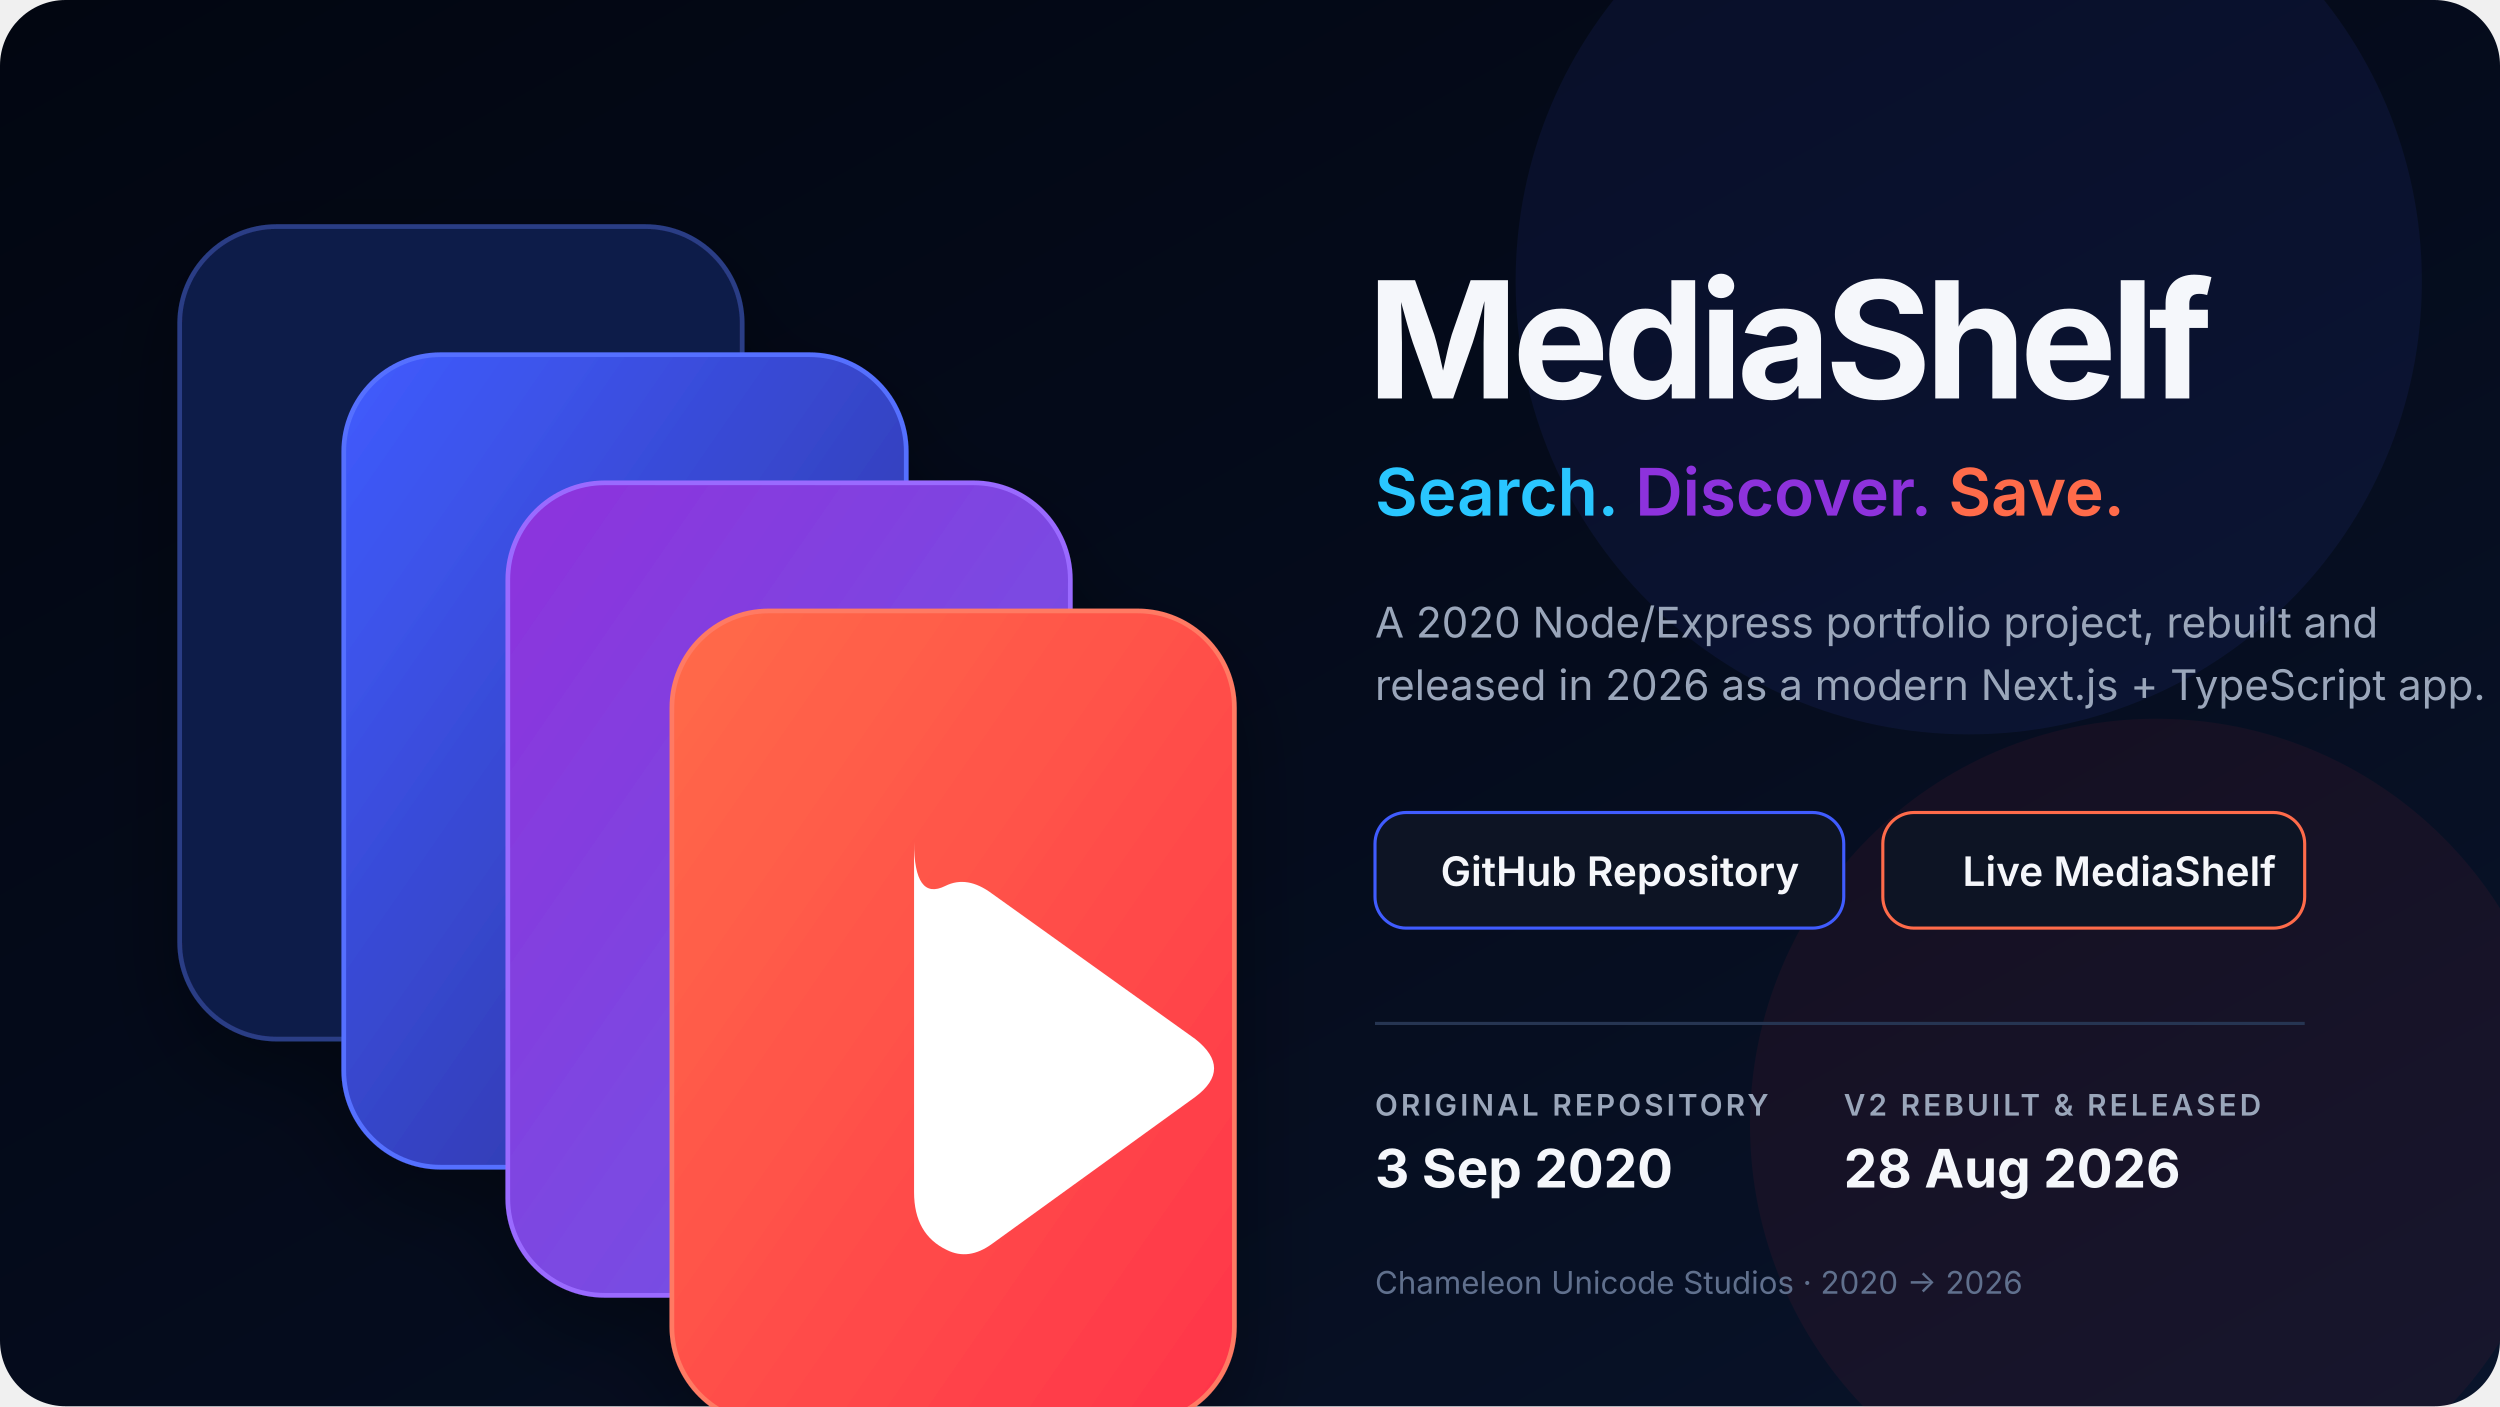
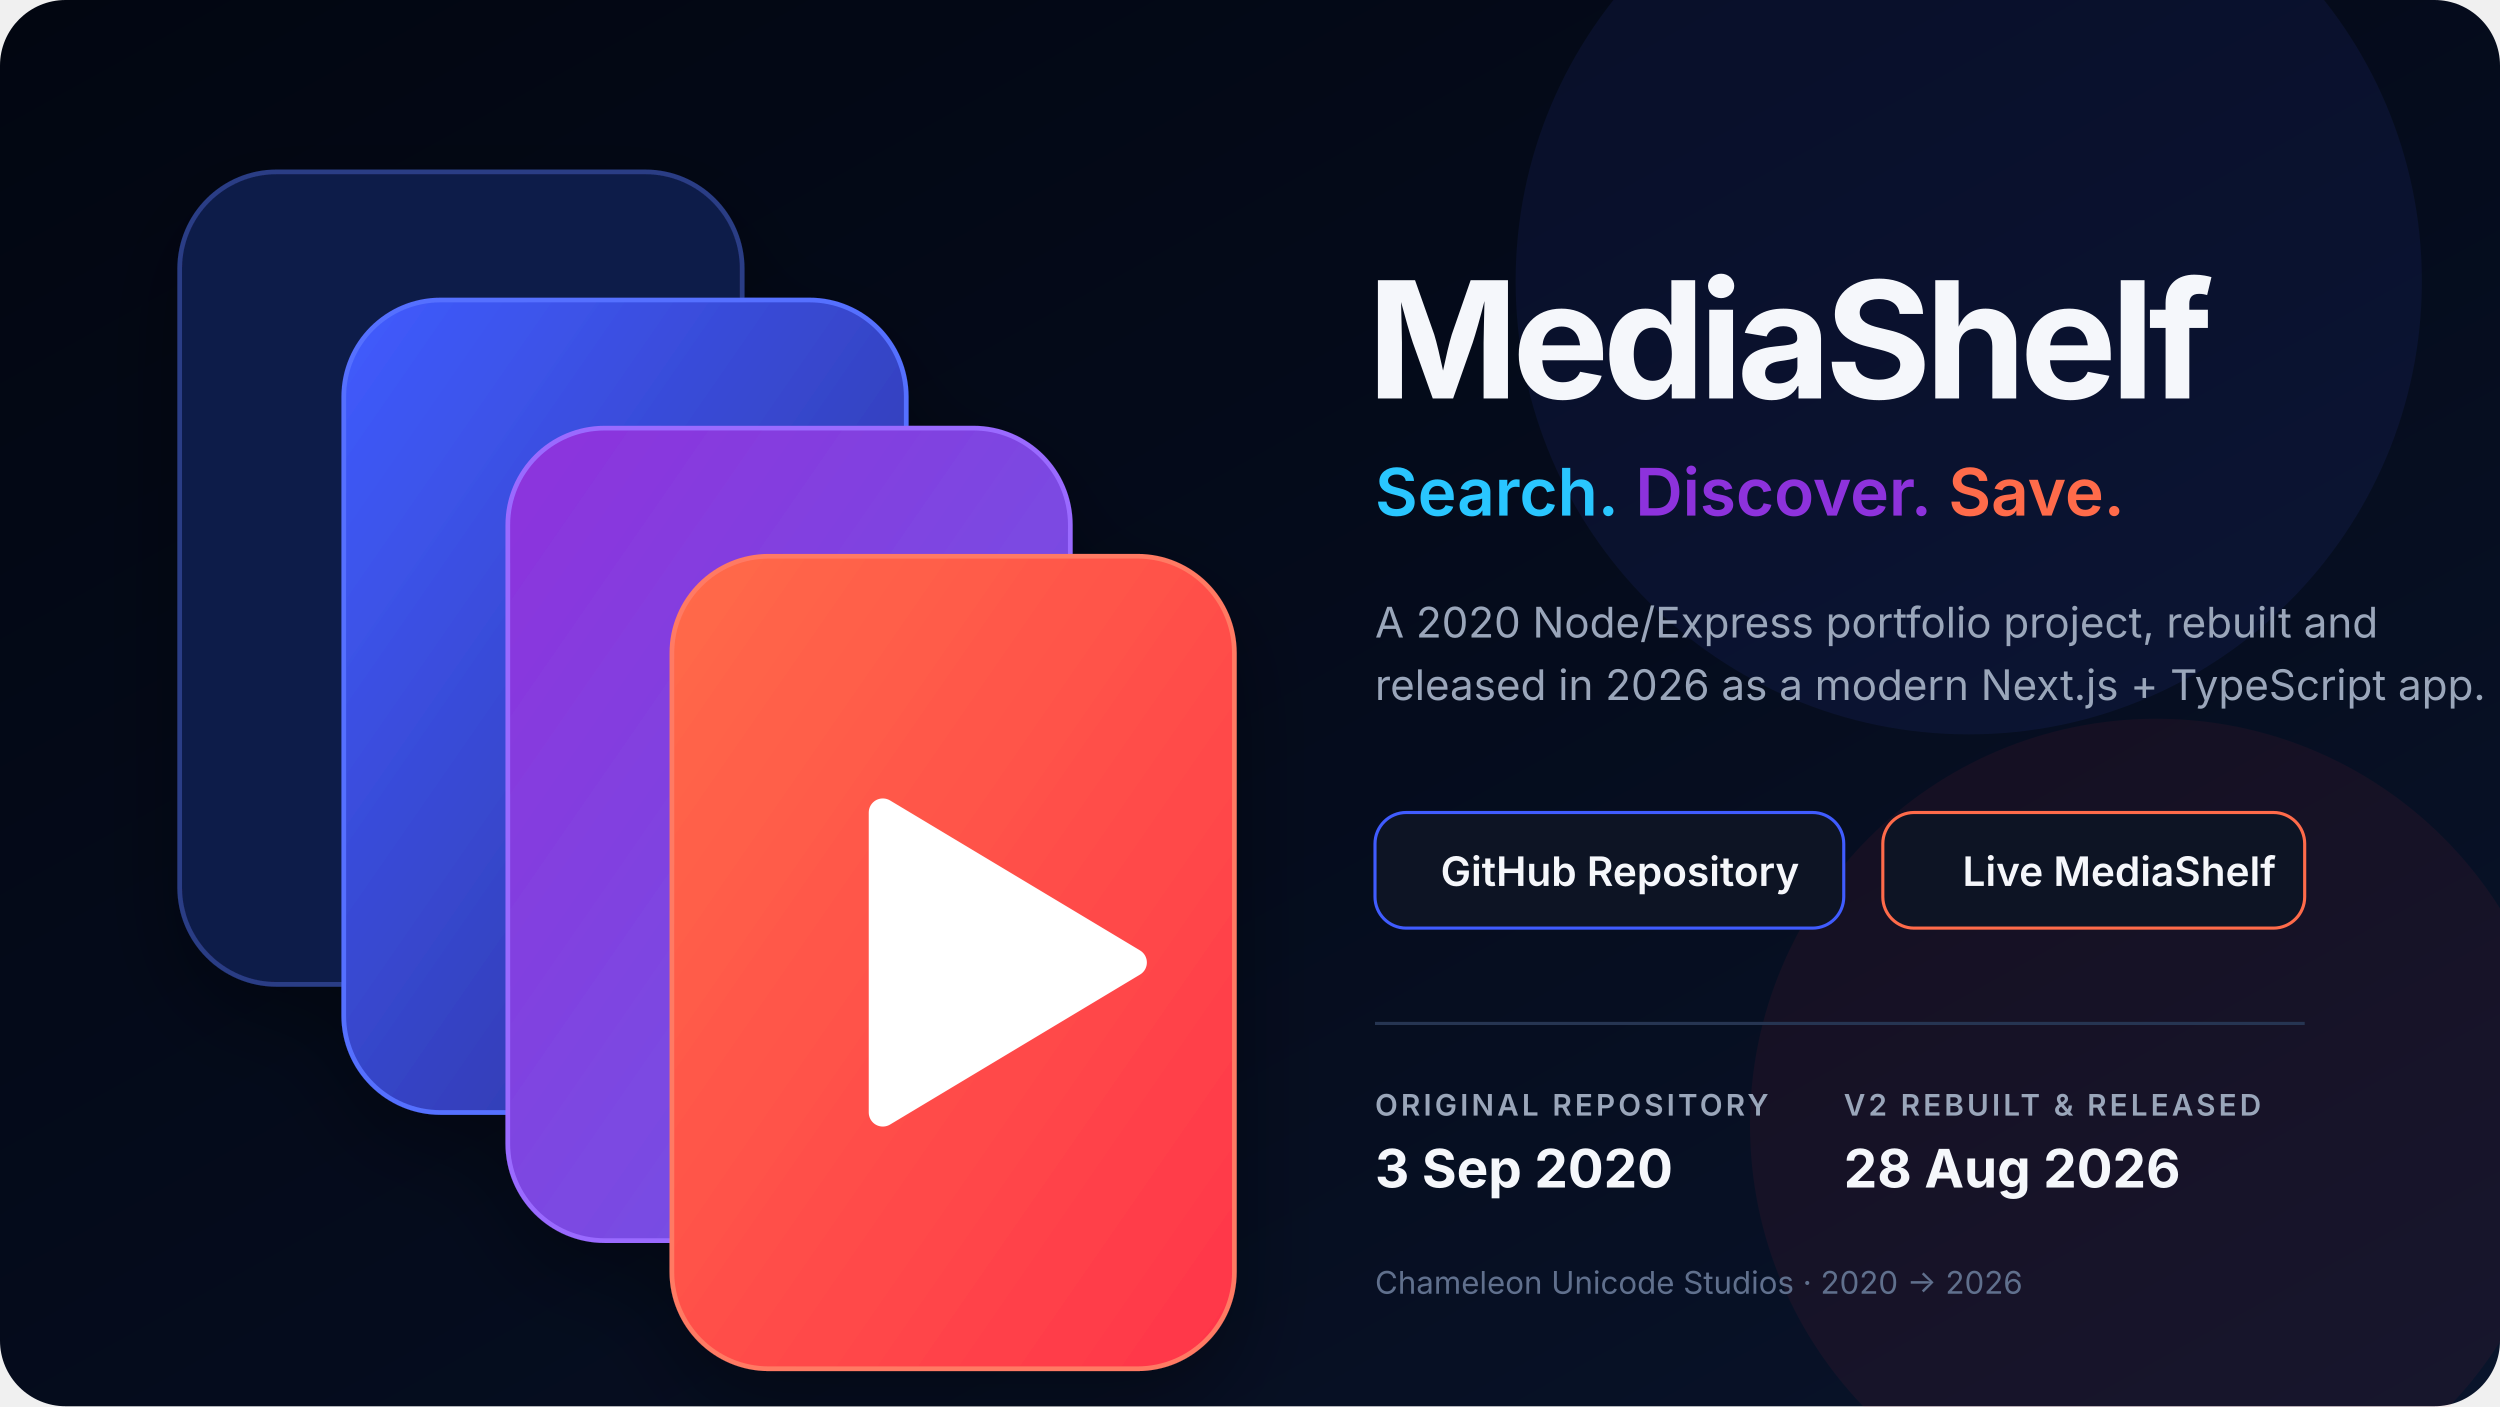
<svg xmlns="http://www.w3.org/2000/svg" width="1600" height="900" viewBox="0 0 1600 900" role="img" aria-labelledby="title desc">
  <defs>
    <linearGradient id="bg" x1="0" y1="0" x2="1" y2="1">
      <stop offset="0" stop-color="#020611" />
      <stop offset="0.55" stop-color="#050C1D" />
      <stop offset="1" stop-color="#09142B" />
    </linearGradient>
    <linearGradient id="blue" x1="0" y1="0" x2="1" y2="1">
      <stop offset="0" stop-color="#405CFF" />
      <stop offset="1" stop-color="#2C2E92" />
    </linearGradient>
    <linearGradient id="violet" x1="0" y1="0" x2="1" y2="1">
      <stop offset="0" stop-color="#8D32DC" />
      <stop offset="1" stop-color="#6C5CE7" />
    </linearGradient>
    <linearGradient id="coral" x1="0" y1="0" x2="1" y2="1">
      <stop offset="0" stop-color="#FF6B4A" />
      <stop offset="1" stop-color="#FF344A" />
    </linearGradient>
    <filter id="shadow" x="-30%" y="-30%" width="160%" height="180%">
      <feDropShadow dx="0" dy="22" stdDeviation="28" flood-color="#000" flood-opacity="0.34" />
    </filter>
  </defs>
  <rect width="1600" height="900" rx="42" fill="url(#bg)" />
  <circle cx="1260" cy="180" r="290" fill="#405CFF" opacity="0.08" />
  <circle cx="1380" cy="720" r="260" fill="#FF344A" opacity="0.06" />
-   <g filter="url(#shadow)" transform="translate(115 145)">
+   <g filter="url(#shadow)" transform="translate(115 110)">
    <rect x="0" y="0" width="360" height="520" rx="62" fill="#101C4A" stroke="#293C85" stroke-width="3" />
    <rect x="105" y="82" width="360" height="520" rx="62" fill="url(#blue)" stroke="#5570FF" stroke-width="3" />
    <rect x="210" y="164" width="360" height="520" rx="62" fill="url(#violet)" stroke="#9A6BFF" stroke-width="3" />
    <rect x="315" y="246" width="360" height="520" rx="62" fill="url(#coral)" stroke="#FF7A63" stroke-width="3" />
-     <path d="M470 394 L470 618 Q470 645 491 655 Q505 662 520 651 L650 557 Q674 539 650 520 L520 427 Q504 415 490 422 Q470 432 470 394Z" fill="#fff" />
+     <path d="M450 410 L450 602 L610 506 Z" fill="#fff" stroke="#fff" stroke-width="18" stroke-linejoin="round" stroke-linecap="round" />
  </g>
  <g font-family="Inter, Arial, sans-serif">
    <text x="875" y="255" fill="#F5F7FB" font-size="104" font-weight="700" letter-spacing="-4">MediaShelf</text>
    <text x="880" y="330" font-size="42" font-weight="600">
      <tspan fill="#29C6FF">Search.</tspan>
      <tspan fill="#8D32DC">  Discover.</tspan>
      <tspan fill="#FF6B4A">  Save.</tspan>
    </text>
    <text x="880" y="408" fill="#9AA6BA" font-size="27">A 2020 Node/Express portfolio project, rebuilt and</text>
    <text x="880" y="448" fill="#9AA6BA" font-size="27">released in 2026 as a modern Next.js + TypeScript app.</text>
    <rect x="880" y="520" width="300" height="74" rx="20" fill="#0D1424" stroke="#405CFF" stroke-width="2" />
    <text x="922" y="567" fill="#F5F7FB" font-size="26" font-weight="600">GitHub Repository</text>
    <rect x="1205" y="520" width="270" height="74" rx="20" fill="#0D1424" stroke="#FF6B4A" stroke-width="2" />
    <text x="1256" y="567" fill="#F5F7FB" font-size="26" font-weight="600">Live MediaShelf</text>
    <line x1="880" y1="655" x2="1475" y2="655" stroke="#263552" stroke-width="2" />
    <text x="880" y="714" fill="#9AA6BA" font-size="19" font-weight="600" letter-spacing="2">ORIGINAL REPOSITORY</text>
    <text x="880" y="760" fill="#F5F7FB" font-size="34" font-weight="700">3 Sep 2020</text>
    <text x="1180" y="714" fill="#9AA6BA" font-size="19" font-weight="600" letter-spacing="2">V2 REBUILT &amp; RELEASED</text>
    <text x="1180" y="760" fill="#F5F7FB" font-size="34" font-weight="700">28 Aug 2026</text>
    <text x="880" y="828" fill="#60708D" font-size="20">Chameleon Unicode Studios · 2020 → 2026</text>
  </g>
</svg>
